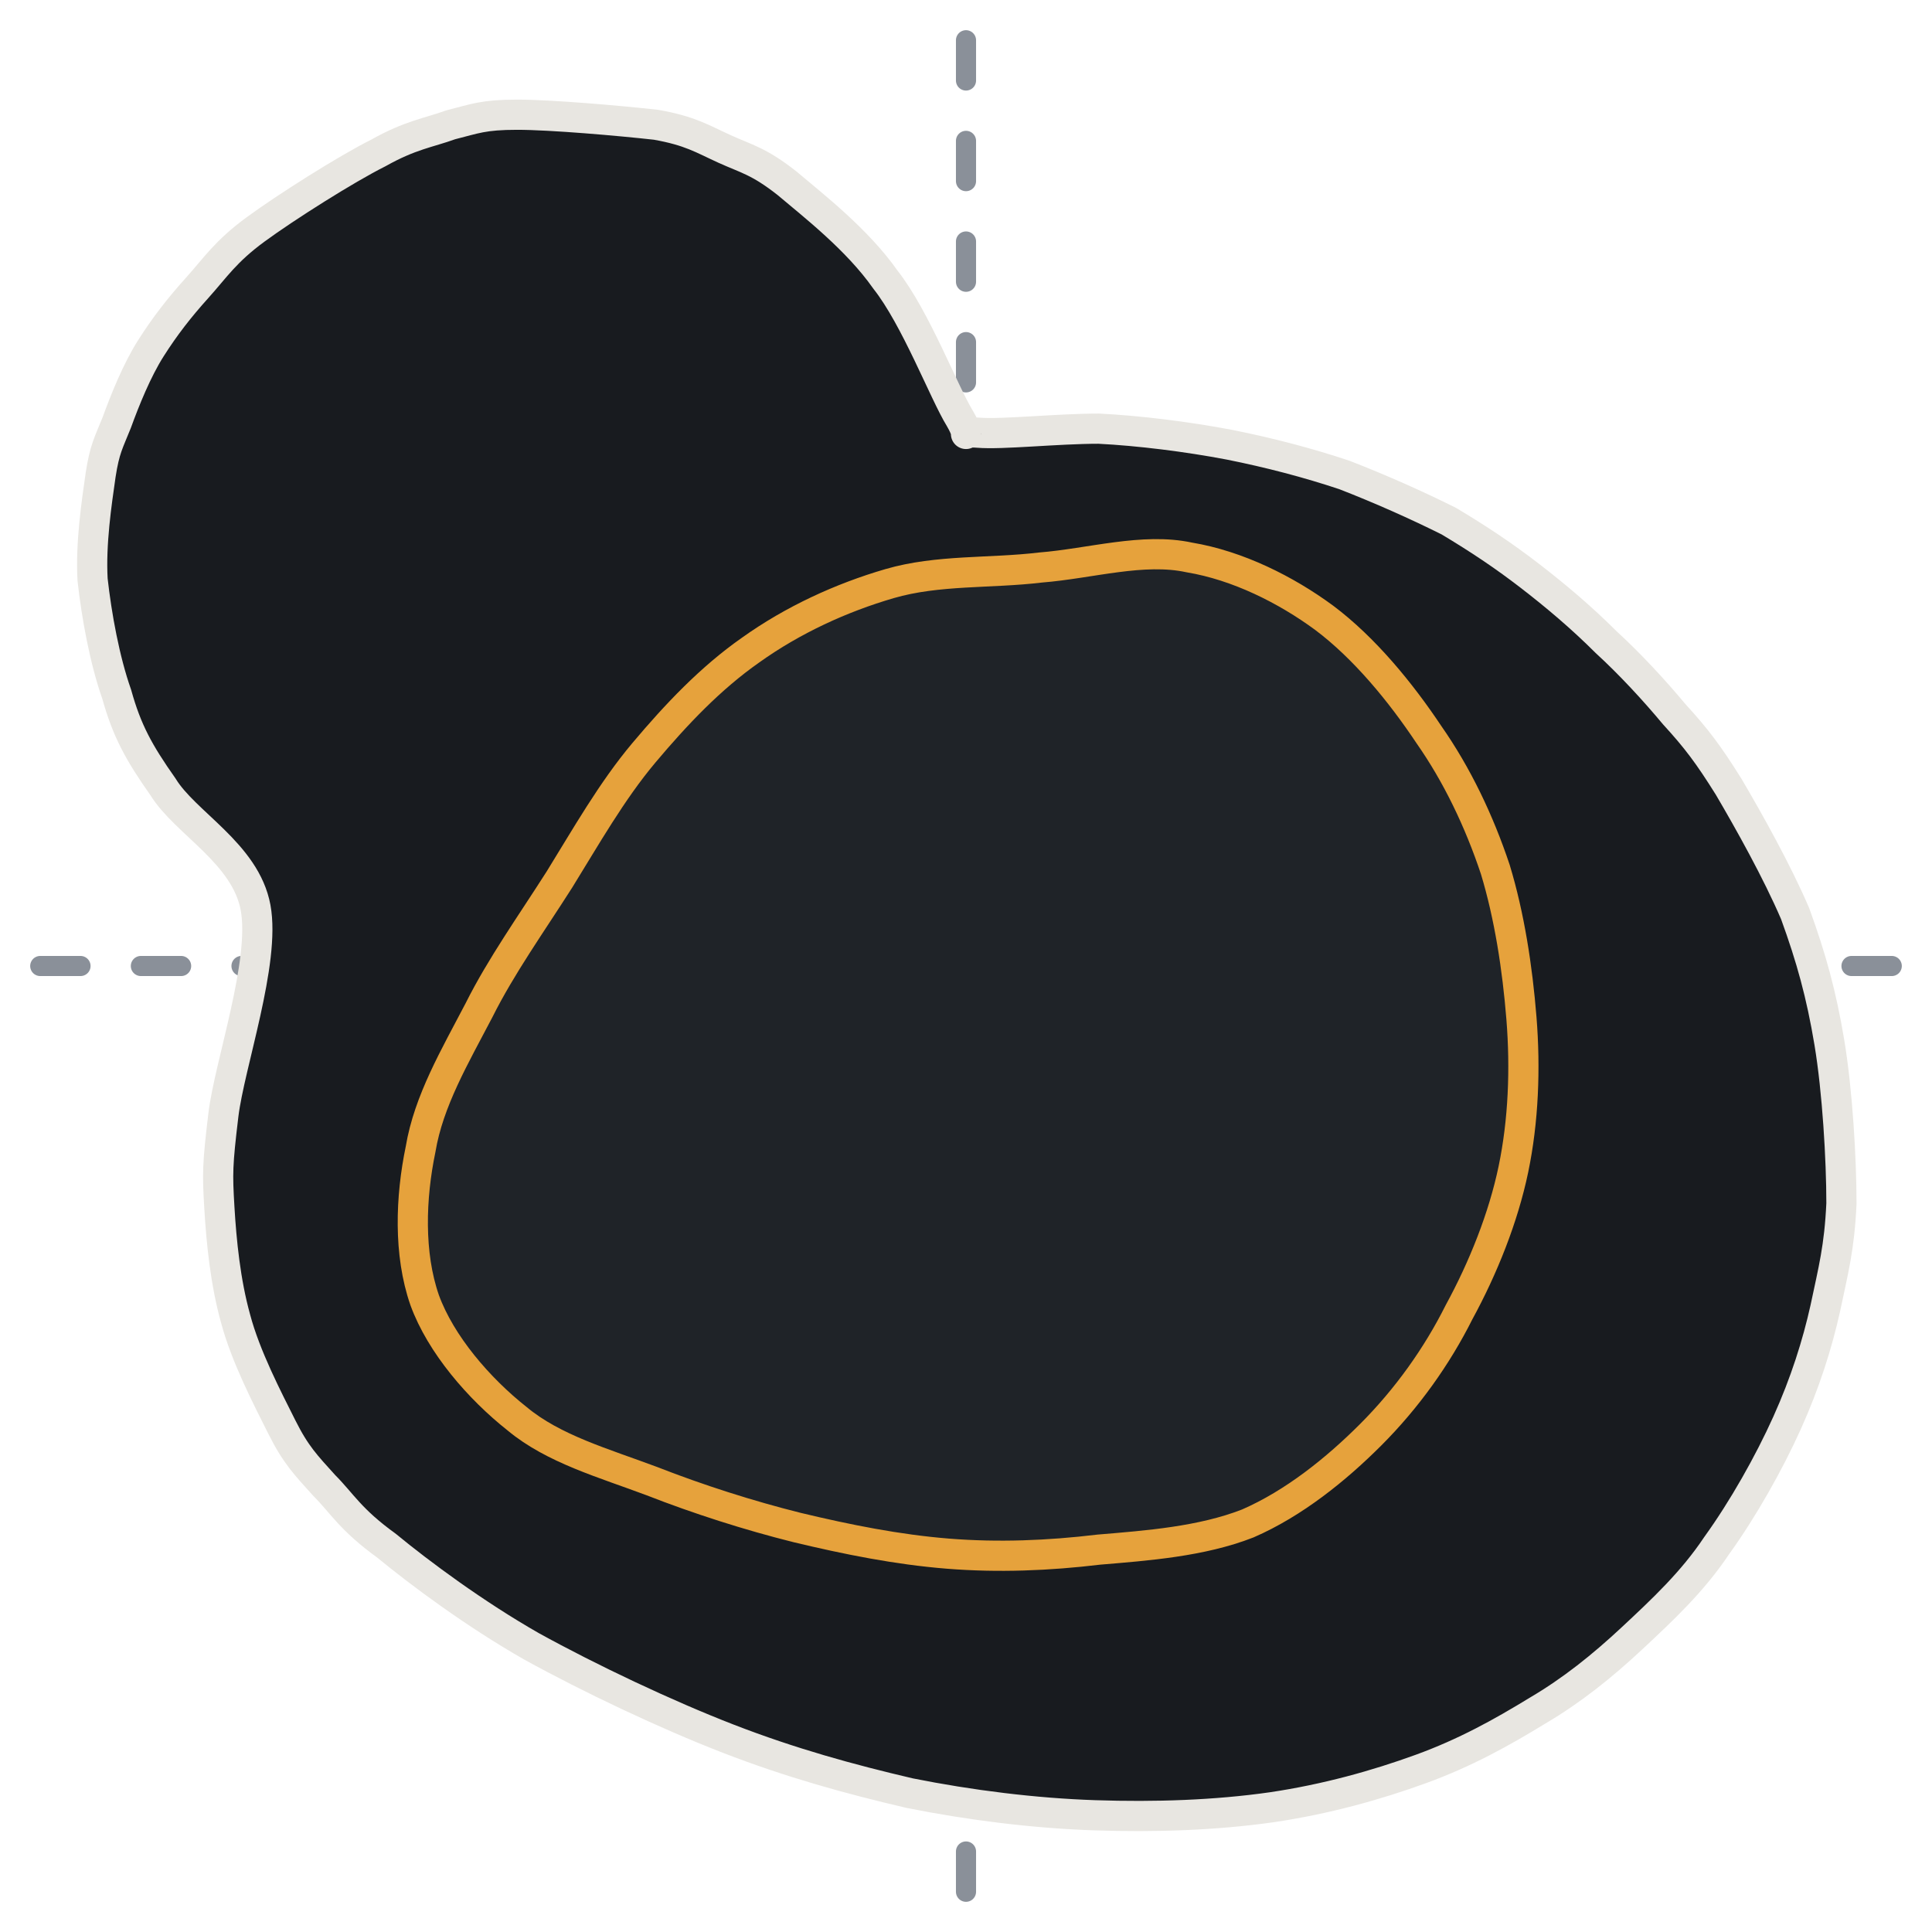
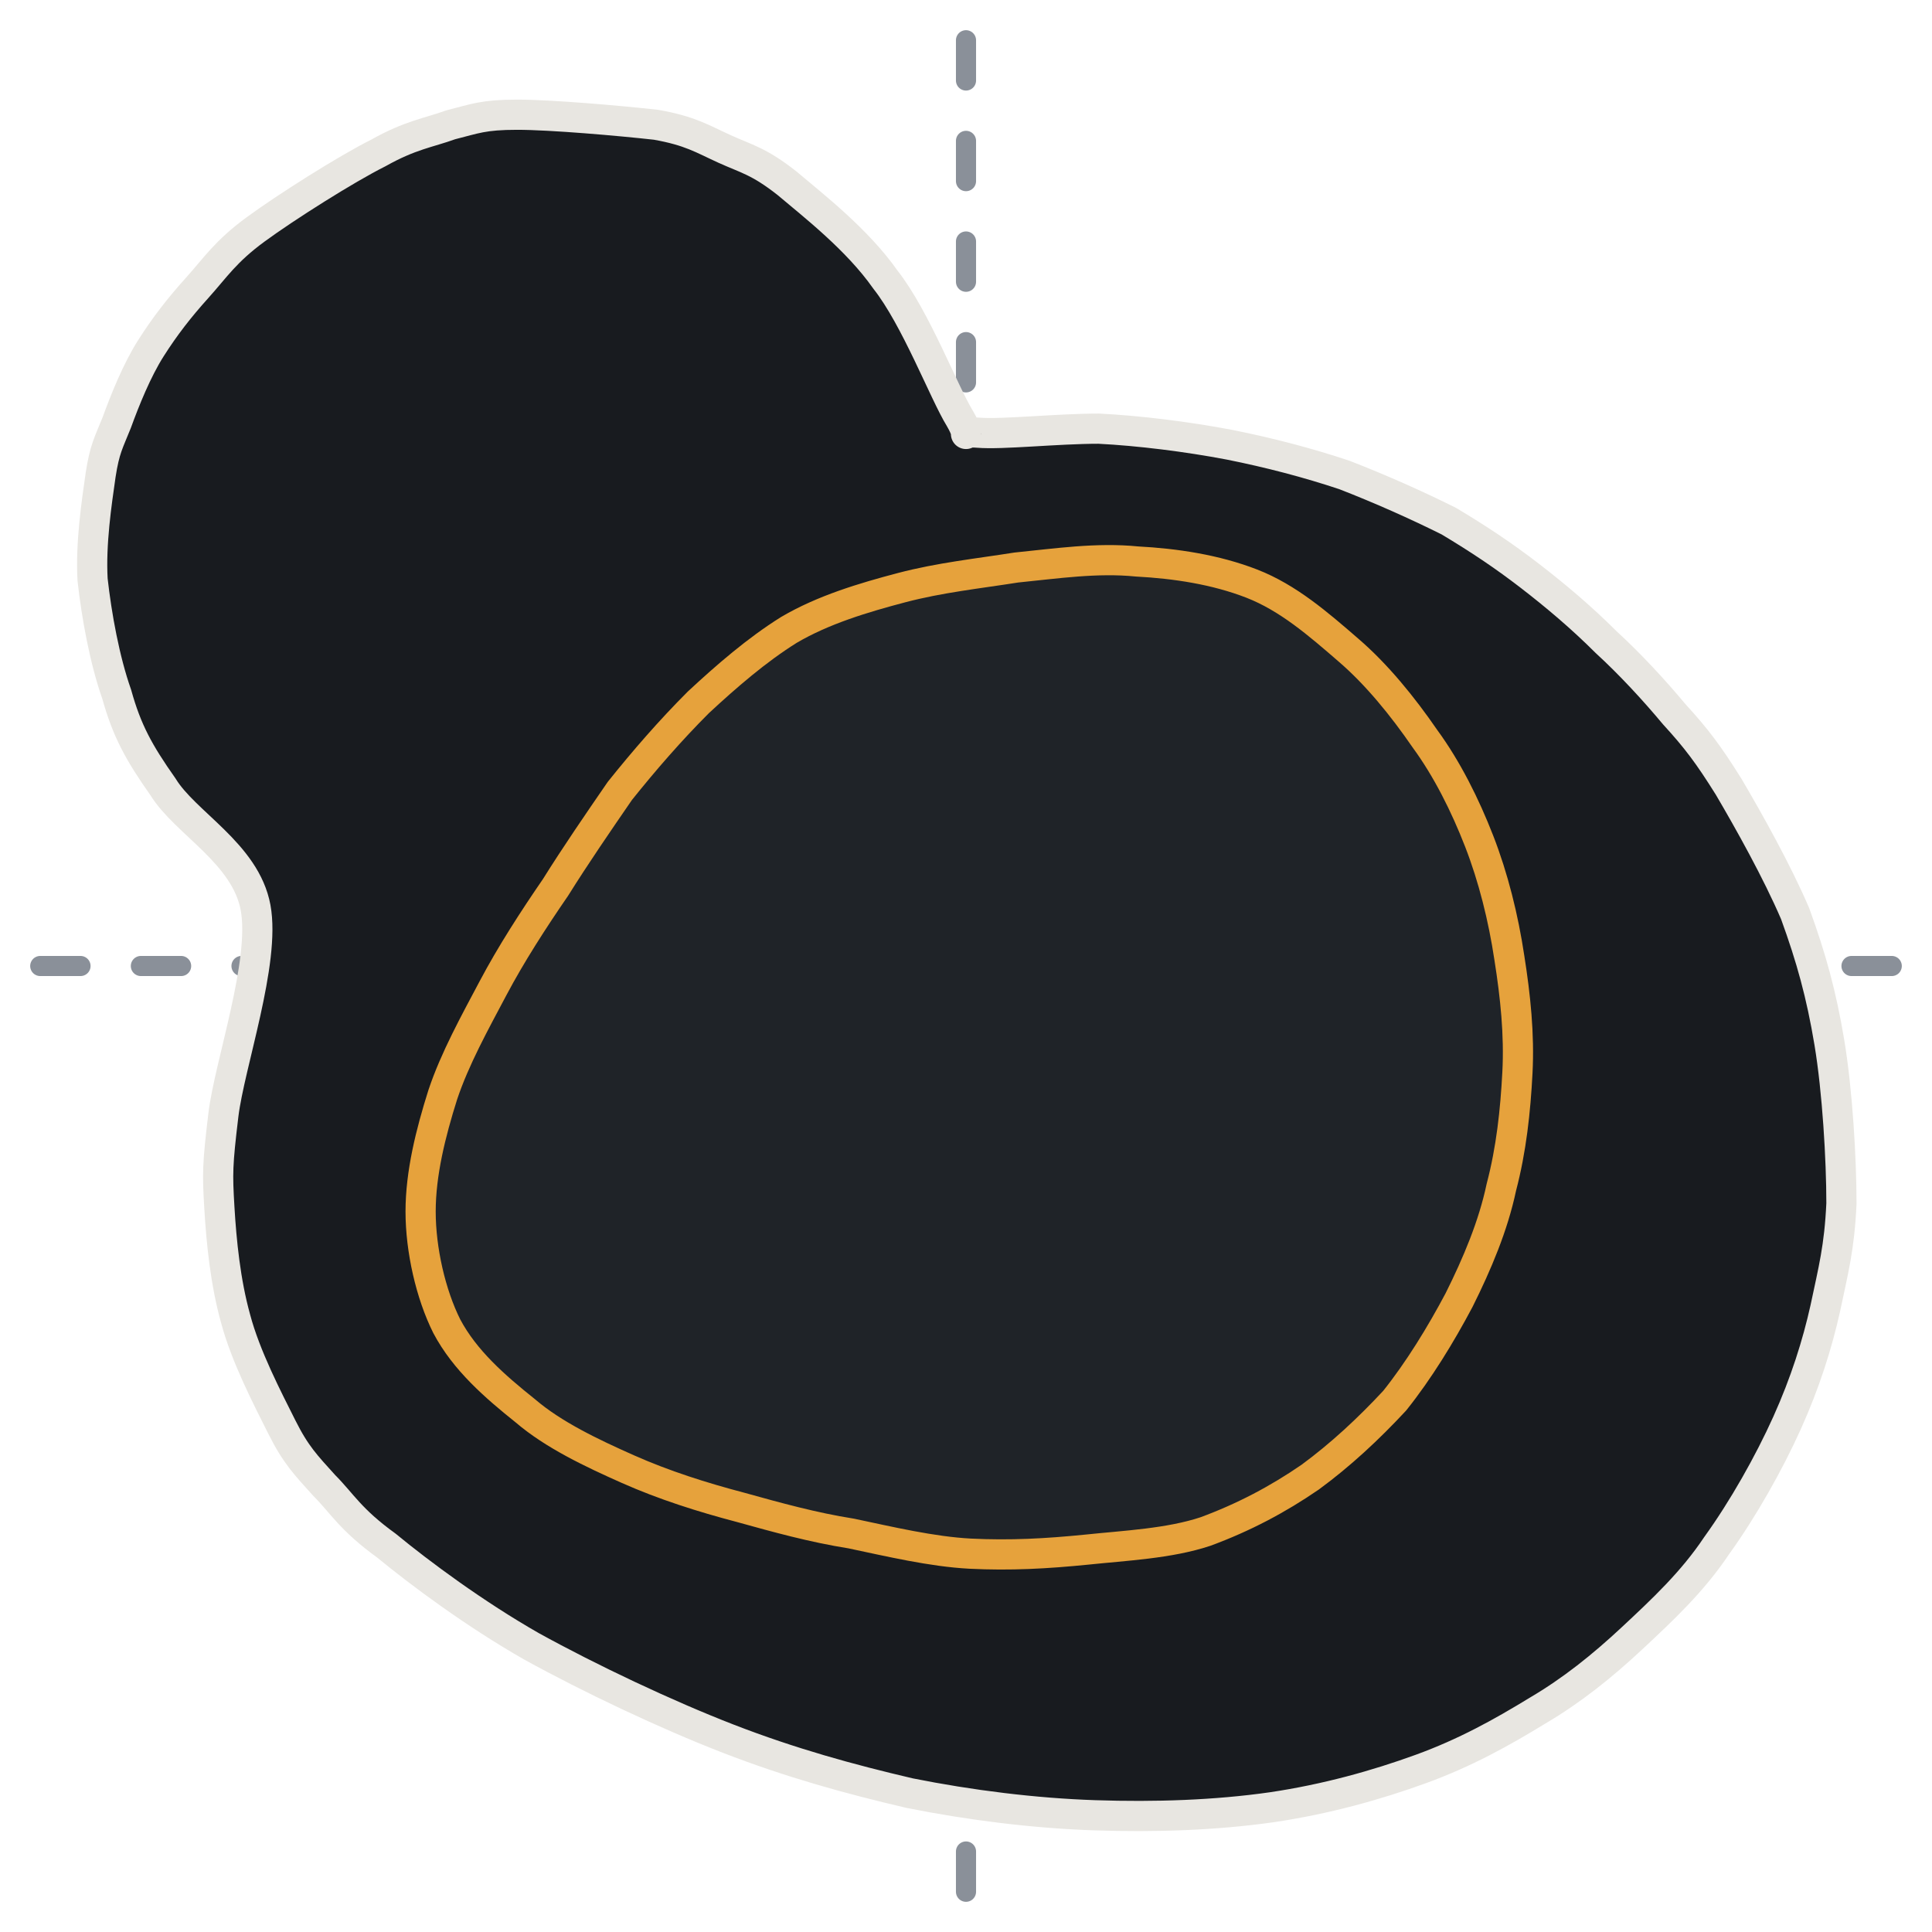
<svg xmlns="http://www.w3.org/2000/svg" viewBox="0 0 96 96" width="96" height="96" role="img" aria-label="Jabra Elite 7 Pro left earbud">
  <path d="M48.0 2.0L48.0 4.0M48.0 7.0L48.0 9.0M48.0 12.0L48.0 14.0M48.0 17.0L48.0 19.0M48.0 22.0L48.0 24.0M48.0 27.0L48.0 29.0M48.0 32.0L48.0 34.0M48.0 37.0L48.0 39.0M48.0 42.0L48.0 44.0M48.0 47.0L48.0 49.0M48.0 52.0L48.0 54.0M48.0 57.0L48.0 59.0M48.0 62.0L48.0 64.0M48.0 67.0L48.0 69.0M48.0 72.0L48.0 74.0M48.0 77.0L48.0 79.0M48.0 82.0L48.0 84.0M48.0 87.0L48.0 89.0M48.0 92.0L48.0 94.0M2.0 48.0L4.0 48.0M7.0 48.0L9.0 48.0M12.0 48.0L14.0 48.0M17.0 48.0L19.0 48.0M22.0 48.0L24.0 48.0M27.0 48.0L29.0 48.0M32.0 48.0L34.0 48.0M37.0 48.0L39.0 48.0M42.0 48.0L44.0 48.0M47.0 48.0L49.0 48.0M52.0 48.0L54.0 48.0M57.0 48.0L59.0 48.0M62.0 48.0L64.0 48.0M67.0 48.0L69.0 48.0M72.0 48.0L74.0 48.0M77.0 48.0L79.0 48.0M82.0 48.0L84.0 48.0M87.0 48.0L89.0 48.0M92.0 48.0L94.0 48.0" fill="none" stroke="#8A9099" stroke-width="1.0" stroke-linecap="round" stroke-linejoin="round" />
  <path d="M25.7 5.7C27.4 5.7 30.8 6.0 32.6 6.2C34.3 6.5 34.9 6.9 36.0 7.4C37.1 7.9 37.7 8.0 39.1 9.1C40.4 10.2 42.6 11.9 44.0 13.9C45.5 15.8 46.9 19.5 47.7 20.8C48.4 22.0 47.5 21.4 48.6 21.5C49.8 21.6 52.5 21.3 54.6 21.3C56.6 21.4 59.0 21.7 61.1 22.1C63.1 22.5 65.0 23.0 66.8 23.6C68.6 24.3 70.4 25.1 72.0 25.9C73.5 26.8 74.7 27.6 76.0 28.6C77.3 29.6 78.6 30.7 79.8 31.9C81.0 33.0 82.2 34.3 83.2 35.5C84.3 36.7 84.9 37.5 85.9 39.1C86.9 40.8 88.3 43.3 89.2 45.4C90.0 47.6 90.5 49.4 90.9 51.8C91.3 54.2 91.5 57.6 91.5 59.8C91.4 62.0 91.1 63.1 90.7 65.0C90.3 66.8 89.7 68.7 88.8 70.7C87.9 72.7 86.6 75.0 85.3 76.8C84.1 78.6 82.6 80.0 81.1 81.4C79.6 82.8 78.1 84.0 76.4 85.0C74.6 86.1 72.8 87.1 70.6 87.9C68.4 88.7 65.9 89.4 63.2 89.8C60.4 90.2 57.4 90.3 54.4 90.2C51.4 90.1 48.2 89.7 45.2 89.1C42.2 88.4 39.3 87.6 36.2 86.4C33.1 85.2 29.3 83.4 26.4 81.8C23.6 80.2 20.9 78.2 19.2 76.8C17.4 75.5 17.0 74.7 16.1 73.8C15.2 72.8 14.7 72.3 14.0 70.9C13.3 69.5 12.2 67.4 11.7 65.5C11.2 63.7 11.0 61.7 10.9 60.0C10.8 58.3 10.8 57.9 11.1 55.4C11.4 52.9 13.2 47.8 12.7 45.1C12.2 42.4 9.2 40.9 8.1 39.1C6.9 37.4 6.3 36.3 5.8 34.5C5.2 32.8 4.8 30.6 4.6 28.8C4.5 27.0 4.8 25.0 5.0 23.6C5.2 22.3 5.4 22.0 5.8 21.0C6.2 19.9 6.8 18.4 7.5 17.3C8.2 16.2 8.9 15.3 9.8 14.3C10.7 13.3 11.2 12.5 12.7 11.4C14.2 10.3 17.2 8.4 18.8 7.6C20.4 6.7 21.3 6.6 22.4 6.2C23.6 5.9 24.0 5.7 25.7 5.7Z" fill="#181B1F" stroke="#E8E6E1" stroke-width="1.5" stroke-linecap="round" stroke-linejoin="round" />
-   <path d="M59.1 27.7C61.5 28.1 63.9 29.3 65.8 30.7C67.8 32.2 69.6 34.4 71.0 36.5C72.4 38.5 73.5 40.8 74.3 43.2C75.0 45.5 75.4 48.1 75.6 50.6C75.8 53.1 75.7 55.7 75.2 58.1C74.7 60.5 73.7 63.0 72.5 65.2C71.4 67.4 69.9 69.5 68.1 71.3C66.4 73.0 64.3 74.7 62.0 75.7C59.7 76.6 57.0 76.8 54.6 77.0C52.1 77.3 49.6 77.4 47.1 77.2C44.6 77.0 42.1 76.5 39.6 75.9C37.2 75.3 34.7 74.5 32.4 73.6C30.0 72.7 27.5 72.0 25.7 70.5C23.8 69.0 21.9 66.8 21.1 64.6C20.3 62.3 20.4 59.5 20.9 57.1C21.3 54.7 22.6 52.5 23.8 50.2C24.9 48.0 26.4 45.9 27.8 43.7C29.1 41.6 30.4 39.3 32.0 37.4C33.6 35.5 35.3 33.7 37.3 32.3C39.4 30.8 41.8 29.7 44.2 29.0C46.6 28.3 49.2 28.5 51.7 28.2C54.2 28.0 56.8 27.2 59.1 27.7Z" fill="#1F2328" stroke="#E6A23C" stroke-width="1.5" stroke-linecap="round" stroke-linejoin="round" />
+   <path d="M62.2 29.0C64.0 29.7 65.5 31.0 67.0 32.3C68.4 33.5 69.7 35.1 70.8 36.7C71.9 38.2 72.8 40.0 73.5 41.8C74.2 43.6 74.7 45.6 75.0 47.6C75.3 49.5 75.5 51.4 75.4 53.3C75.3 55.2 75.1 57.1 74.6 59.0C74.2 60.9 73.4 62.8 72.5 64.6C71.6 66.3 70.5 68.1 69.3 69.6C68.0 71.0 66.6 72.3 65.1 73.4C63.5 74.5 61.8 75.4 59.9 76.1C58.1 76.7 55.9 76.8 54.0 77.0C52.0 77.2 50.2 77.3 48.2 77.2C46.3 77.1 44.2 76.6 42.3 76.2C40.4 75.9 38.6 75.4 36.8 74.9C34.9 74.4 33.0 73.8 31.2 73.0C29.4 72.2 27.5 71.3 26.1 70.1C24.6 68.9 23.1 67.6 22.2 65.9C21.4 64.3 20.9 62.1 20.9 60.2C20.9 58.3 21.4 56.3 22.0 54.4C22.6 52.6 23.6 50.8 24.5 49.1C25.4 47.4 26.5 45.7 27.6 44.1C28.6 42.5 29.7 40.9 30.8 39.3C32.0 37.8 33.3 36.3 34.7 34.9C36.1 33.6 37.6 32.3 39.2 31.3C40.9 30.3 42.9 29.7 44.8 29.2C46.7 28.7 48.6 28.5 50.5 28.2C52.5 28.0 54.5 27.7 56.5 27.9C58.4 28.0 60.4 28.3 62.2 29.0Z" fill="#1F2328" stroke="#E6A23C" stroke-width="1.5" stroke-linecap="round" stroke-linejoin="round" />
</svg>
